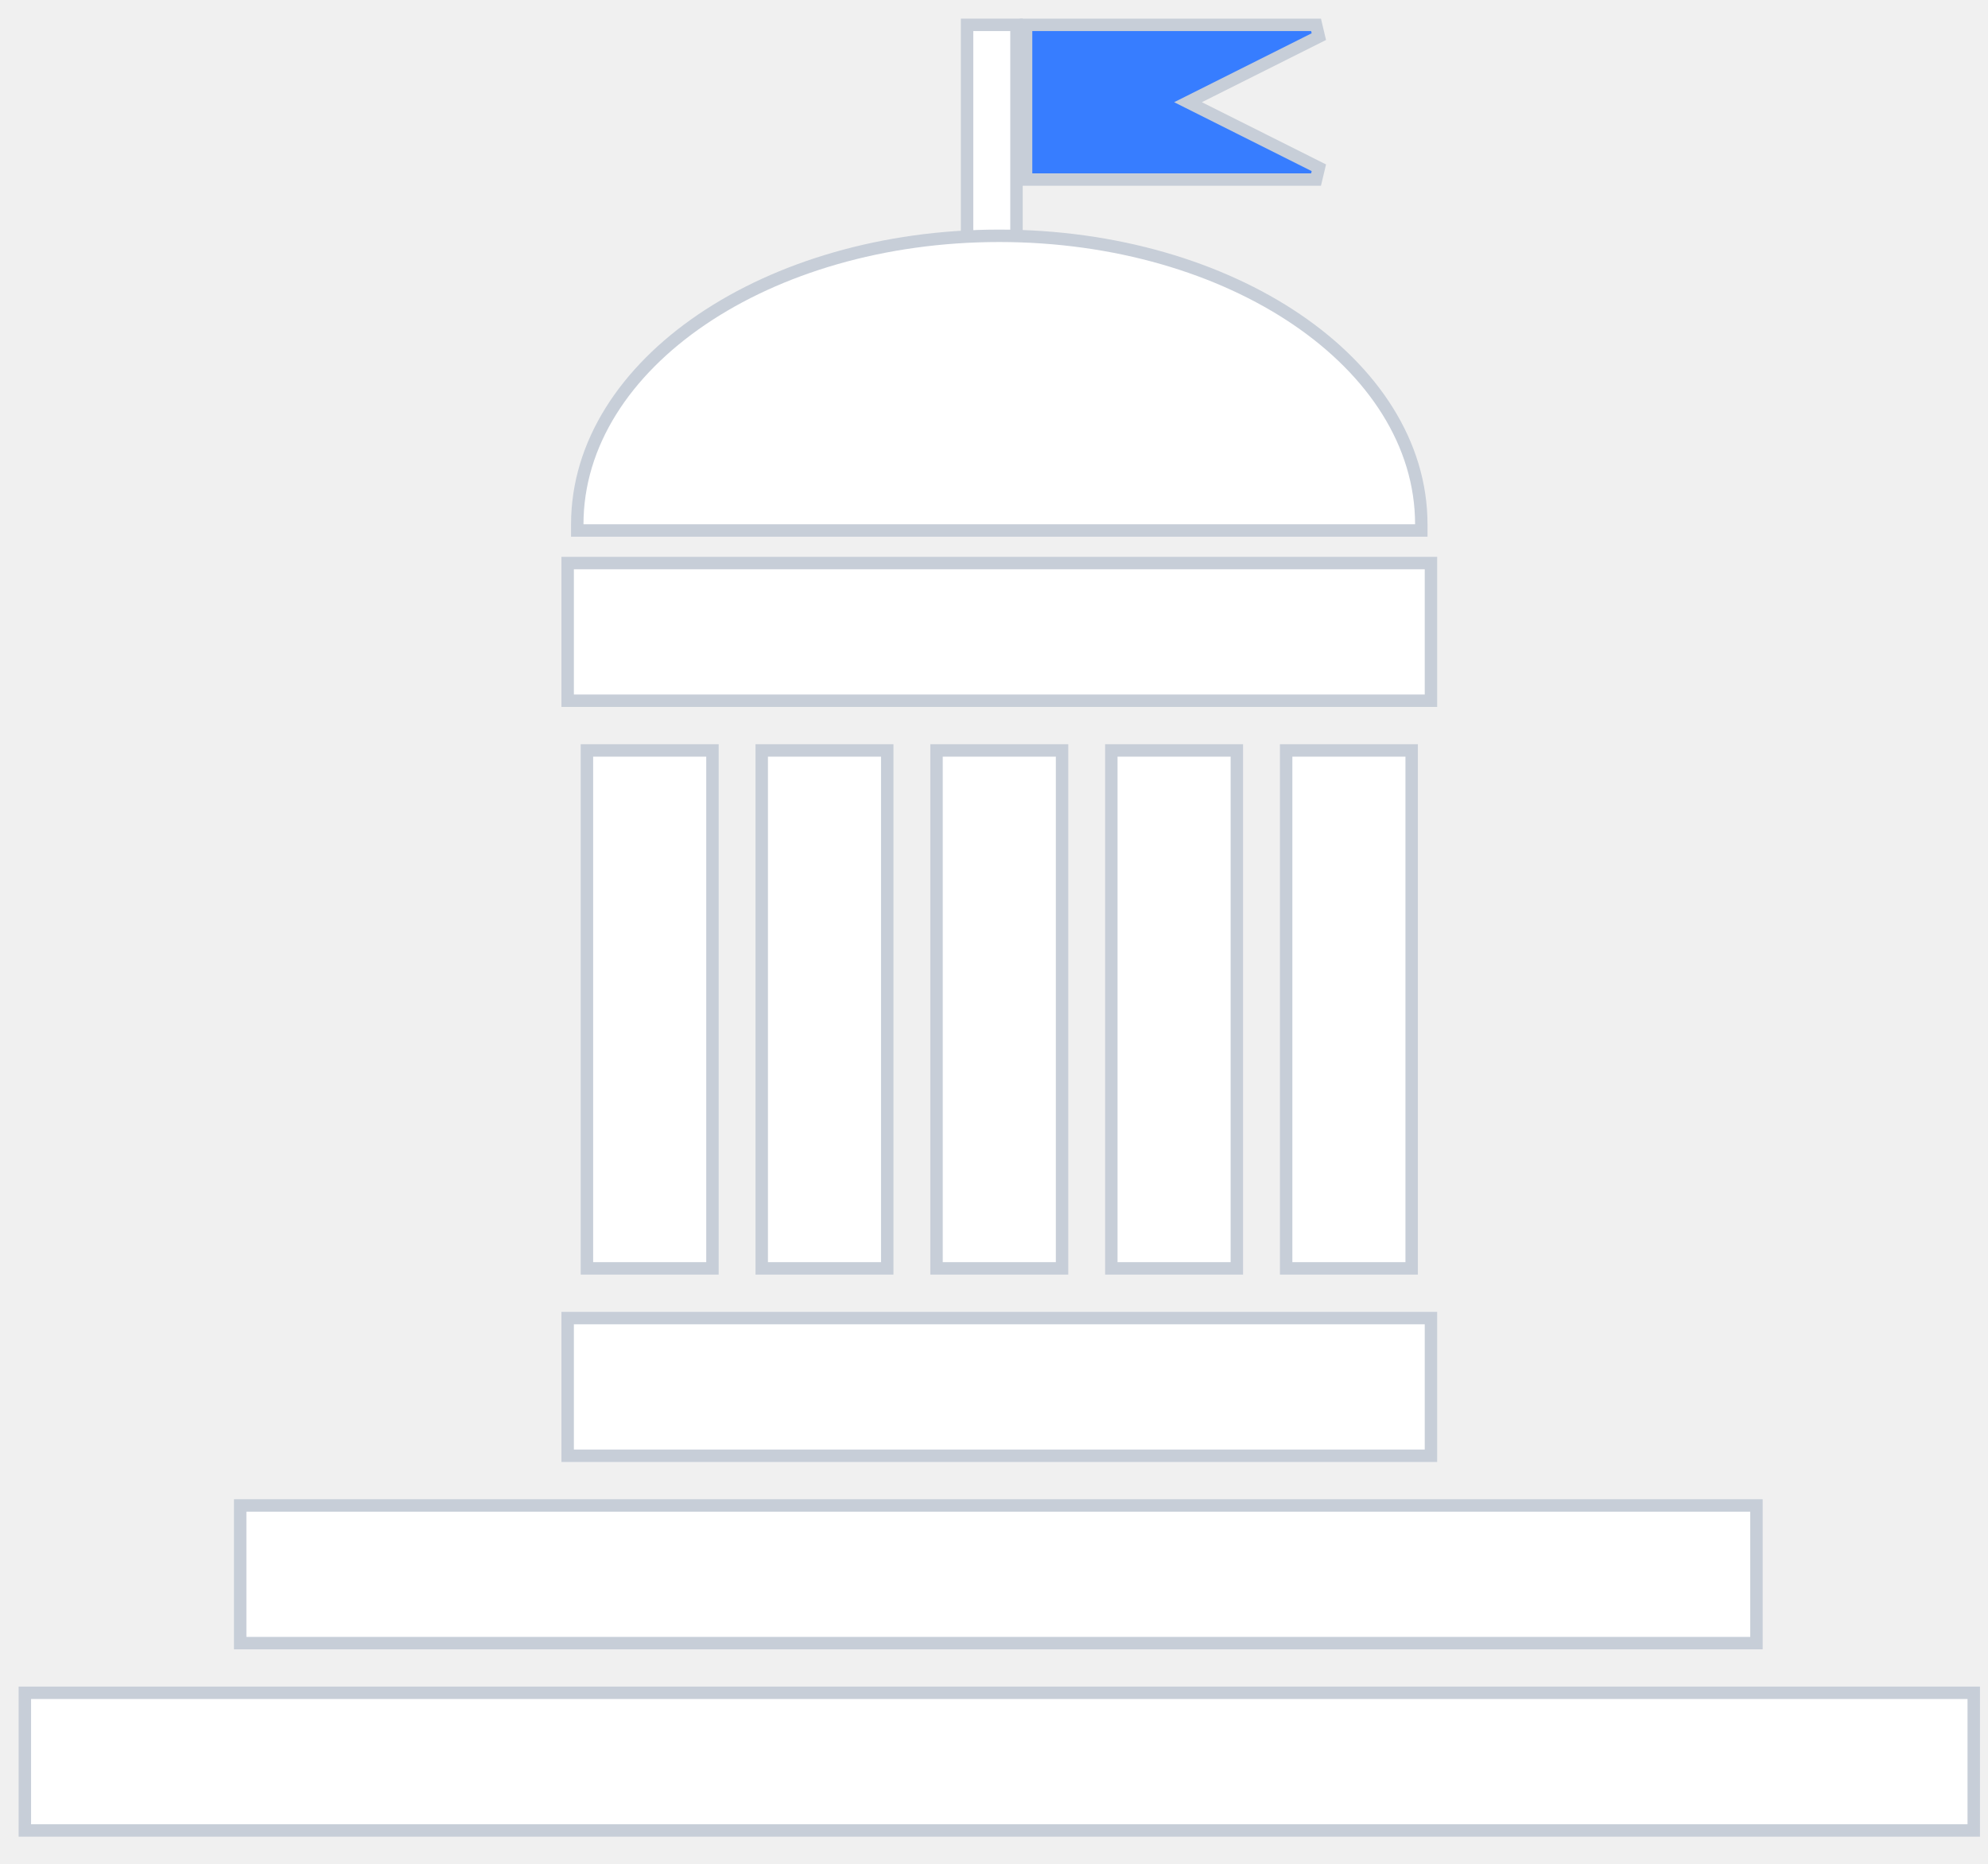
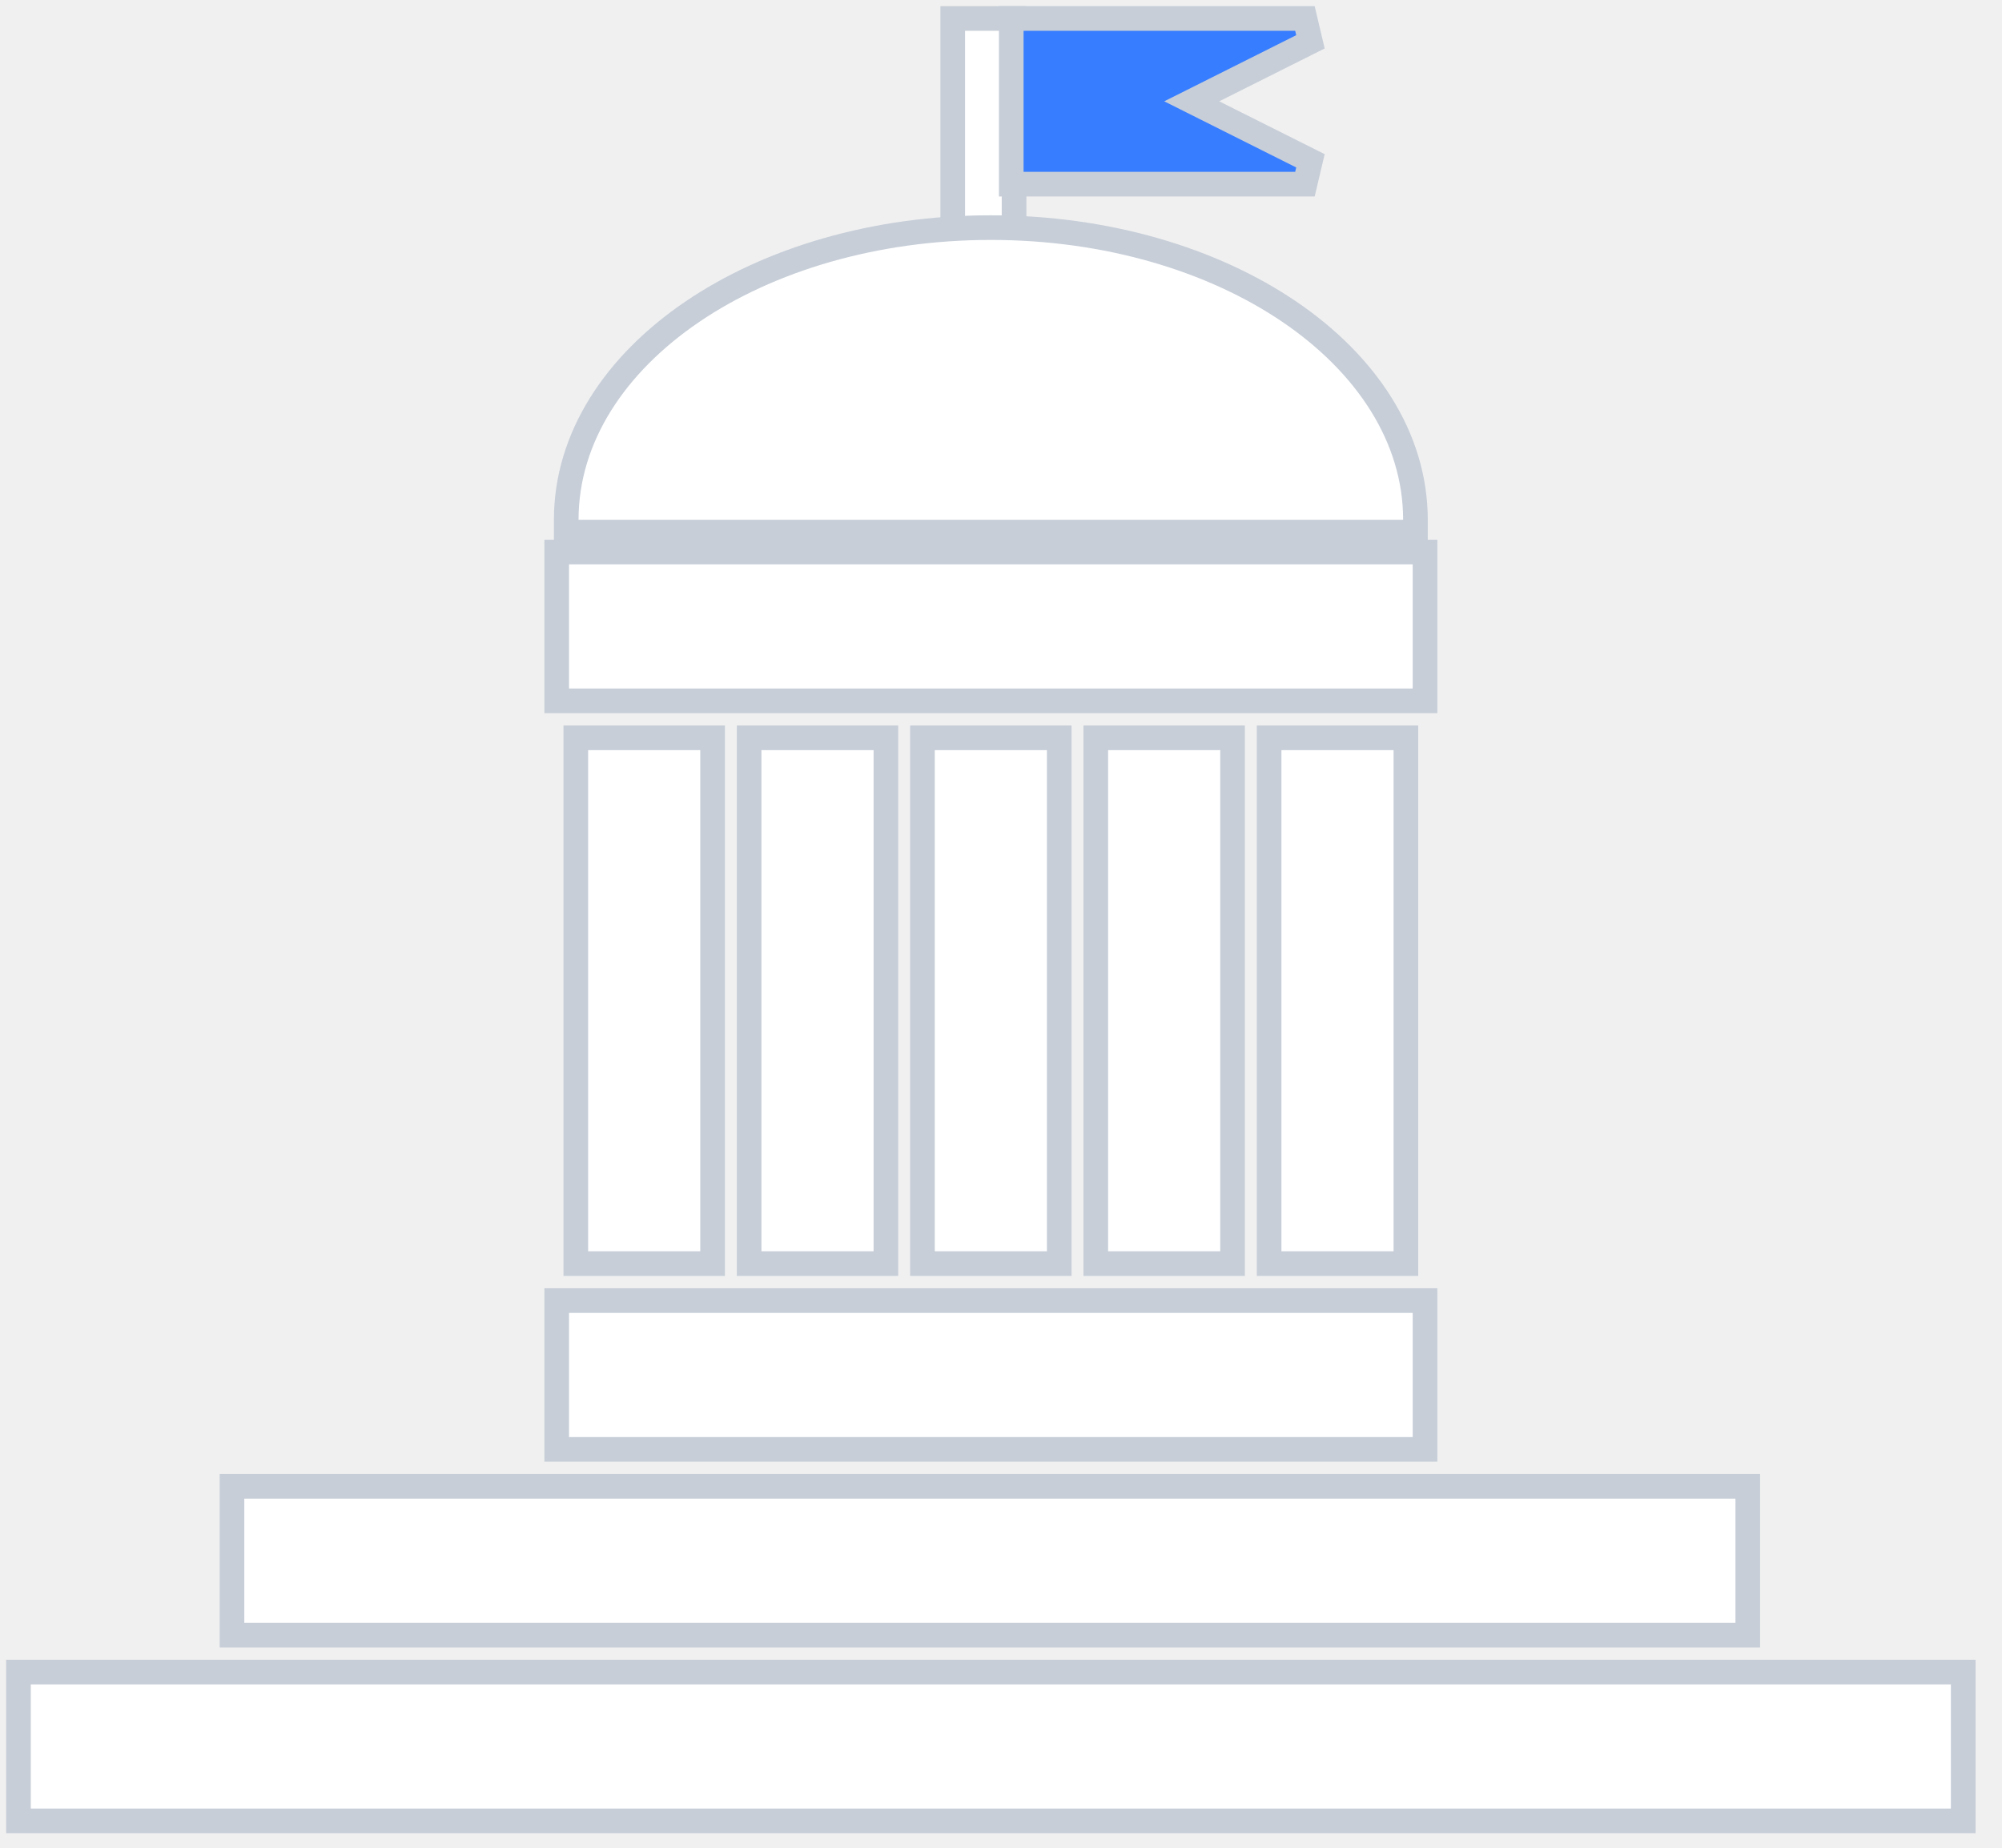
- <svg xmlns="http://www.w3.org/2000/svg" width="64" height="60" viewBox="0 0 64 60" fill="none">
-   <path d="M1 54.495H0.8V54.695V58.727V58.927H1H63.341H63.541V58.727V54.695V54.495H63.341H1Z" fill="white" stroke="#C7CED8" stroke-width="0.4" />
-   <path d="M30.35 24.158H30.15V24.358V40.632V40.832H30.35H33.991H34.191V40.632V24.358V24.158H33.991H30.35Z" fill="white" stroke="#C7CED8" stroke-width="0.4" />
-   <path d="M35.977 24.158H35.777V24.358V40.632V40.832H35.977H39.618H39.818V40.632V24.358V24.158H39.618H35.977Z" fill="white" stroke="#C7CED8" stroke-width="0.4" />
-   <path d="M41.605 24.158H41.405V24.358V40.632V40.832H41.605H45.246H45.446V40.632V24.358V24.158H45.246H41.605Z" fill="white" stroke="#C7CED8" stroke-width="0.4" />
-   <path d="M24.722 24.158H24.522V24.358V40.632V40.832H24.722H28.363H28.563V40.632V24.358V24.158H28.363H24.722Z" fill="white" stroke="#C7CED8" stroke-width="0.4" />
-   <path d="M19.095 24.158H18.895V24.358V40.632V40.832H19.095H22.736H22.936V40.632V24.358V24.158H22.736H19.095Z" fill="white" stroke="#C7CED8" stroke-width="0.4" />
-   <path d="M31.333 0.8H31.133V1V11.124V11.324H31.333H32.524H32.724V11.124V1V0.8H32.524H31.333Z" fill="white" stroke="#C7CED8" stroke-width="0.4" />
-   <path d="M42.368 5.78L42.458 5.401L38.246 3.29L42.458 1.179L42.368 0.8H33.233H33.033V1V5.58V5.78H33.233H42.368Z" fill="#377DFF" stroke="#C7CED8" stroke-width="0.4" />
-   <path d="M7.932 48.464H7.732V48.664V52.696V52.896H7.932H56.346H56.546V52.696V48.664V48.464H56.346H7.932Z" fill="white" stroke="#C7CED8" stroke-width="0.4" />
-   <path d="M18.475 42.432H18.275V42.632V46.664V46.864H18.475H45.867H46.067V46.664V42.632V42.432H45.867H18.475Z" fill="white" stroke="#C7CED8" stroke-width="0.4" />
-   <path d="M18.475 18.126H18.275V18.326V22.358V22.558H18.475H45.867H46.067V22.358V18.326V18.126H45.867H18.475Z" fill="white" stroke="#C7CED8" stroke-width="0.4" />
-   <path d="M18.584 16.878V17.078H18.784H45.556H45.756V16.878C45.756 14.283 44.206 11.956 41.748 10.287C39.288 8.617 35.901 7.591 32.17 7.591C28.439 7.591 25.052 8.617 22.592 10.287C20.134 11.956 18.584 14.283 18.584 16.878Z" fill="white" stroke="#C7CED8" stroke-width="0.4" />
+ <svg xmlns="http://www.w3.org/2000/svg" width="65" height="60" viewBox="0 0 65 60" fill="none">
+   <path d="M1 54.295H0.6V54.695V58.727V59.127H1H63.341H63.741V58.727V54.695V54.295H63.341H1Z" fill="white" stroke="#C7CED8" stroke-width="0.8" />
+   <path d="M30.35 23.958H29.95V24.358V40.632V41.032H30.35H33.991H34.391V40.632V24.358V23.958H33.991H30.35Z" fill="white" stroke="#C7CED8" stroke-width="0.8" />
+   <path d="M35.977 23.958H35.577V24.358V40.632V41.032H35.977H39.618H40.018V40.632V24.358V23.958H39.618H35.977Z" fill="white" stroke="#C7CED8" stroke-width="0.8" />
+   <path d="M41.605 23.958H41.205V24.358V40.632V41.032H41.605H45.246H45.646V40.632V24.358V23.958H45.246H41.605Z" fill="white" stroke="#C7CED8" stroke-width="0.8" />
+   <path d="M24.722 23.958H24.322V24.358V40.632V41.032H24.722H28.363H28.763V40.632V24.358V23.958H28.363H24.722Z" fill="white" stroke="#C7CED8" stroke-width="0.8" />
+   <path d="M19.095 23.958H18.695V24.358V40.632V41.032H19.095H22.736H23.136V40.632V24.358V23.958H22.736H19.095Z" fill="white" stroke="#C7CED8" stroke-width="0.8" />
+   <path d="M31.333 0.6H30.933V1V11.124V11.524H31.333H32.524H32.924V11.124V1V0.6H32.524H31.333Z" fill="white" stroke="#C7CED8" stroke-width="0.8" />
+   <path d="M42.368 5.98L42.547 5.222L38.693 3.29L42.547 1.358L42.368 0.6H33.233H32.833V1V5.58V5.98H33.233H42.368Z" fill="#377DFF" stroke="#C7CED8" stroke-width="0.8" />
+   <path d="M7.932 48.264H7.532V48.664V52.696V53.096H7.932H56.346H56.746V52.696V48.664V48.264H56.346H7.932Z" fill="white" stroke="#C7CED8" stroke-width="0.8" />
+   <path d="M18.475 42.232H18.075V42.632V46.664V47.064H18.475H45.867H46.267V46.664V42.632V42.232H45.867H18.475Z" fill="white" stroke="#C7CED8" stroke-width="0.8" />
+   <path d="M18.475 17.926H18.075V18.326V22.358V22.758H18.475H45.867H46.267V22.358V18.326V17.926H45.867H18.475Z" fill="white" stroke="#C7CED8" stroke-width="0.8" />
+   <path d="M18.384 16.878V17.278H18.784H45.556H45.956V16.878C45.956 14.197 44.355 11.815 41.86 10.121C39.363 8.426 35.936 7.391 32.17 7.391C28.404 7.391 24.977 8.426 22.48 10.121C19.985 11.815 18.384 14.197 18.384 16.878Z" fill="white" stroke="#C7CED8" stroke-width="0.8" />
</svg>
